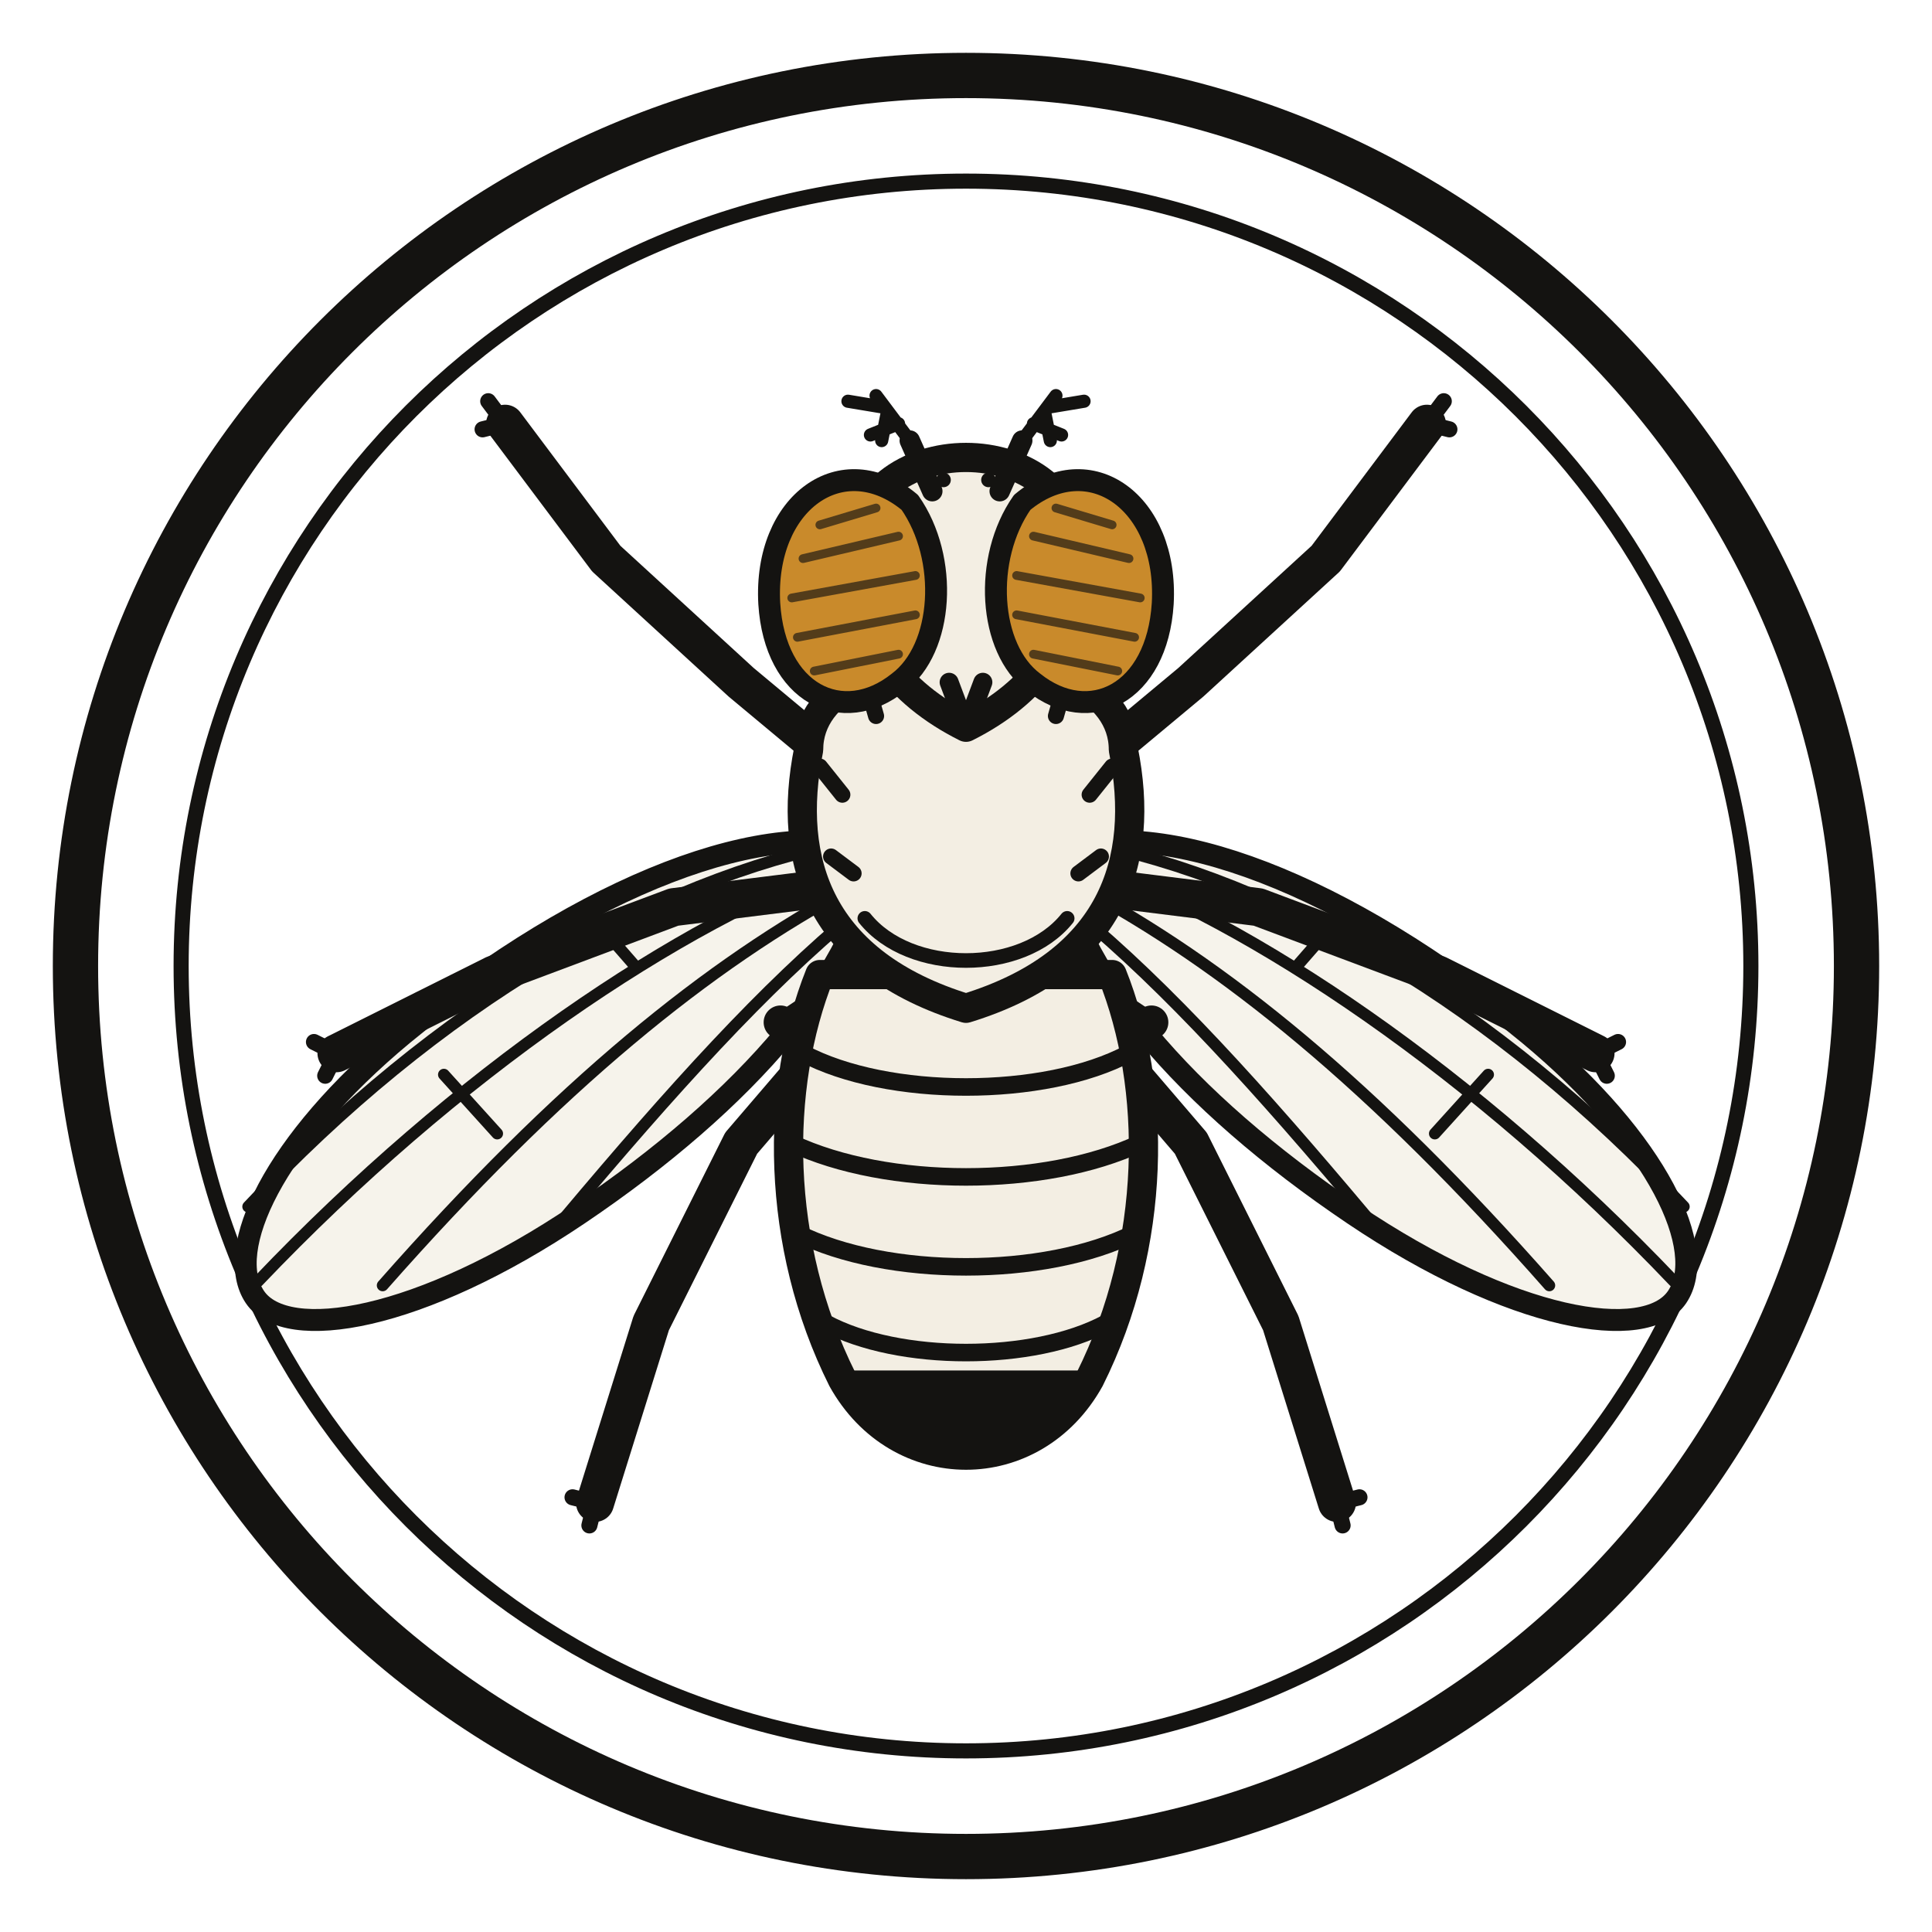
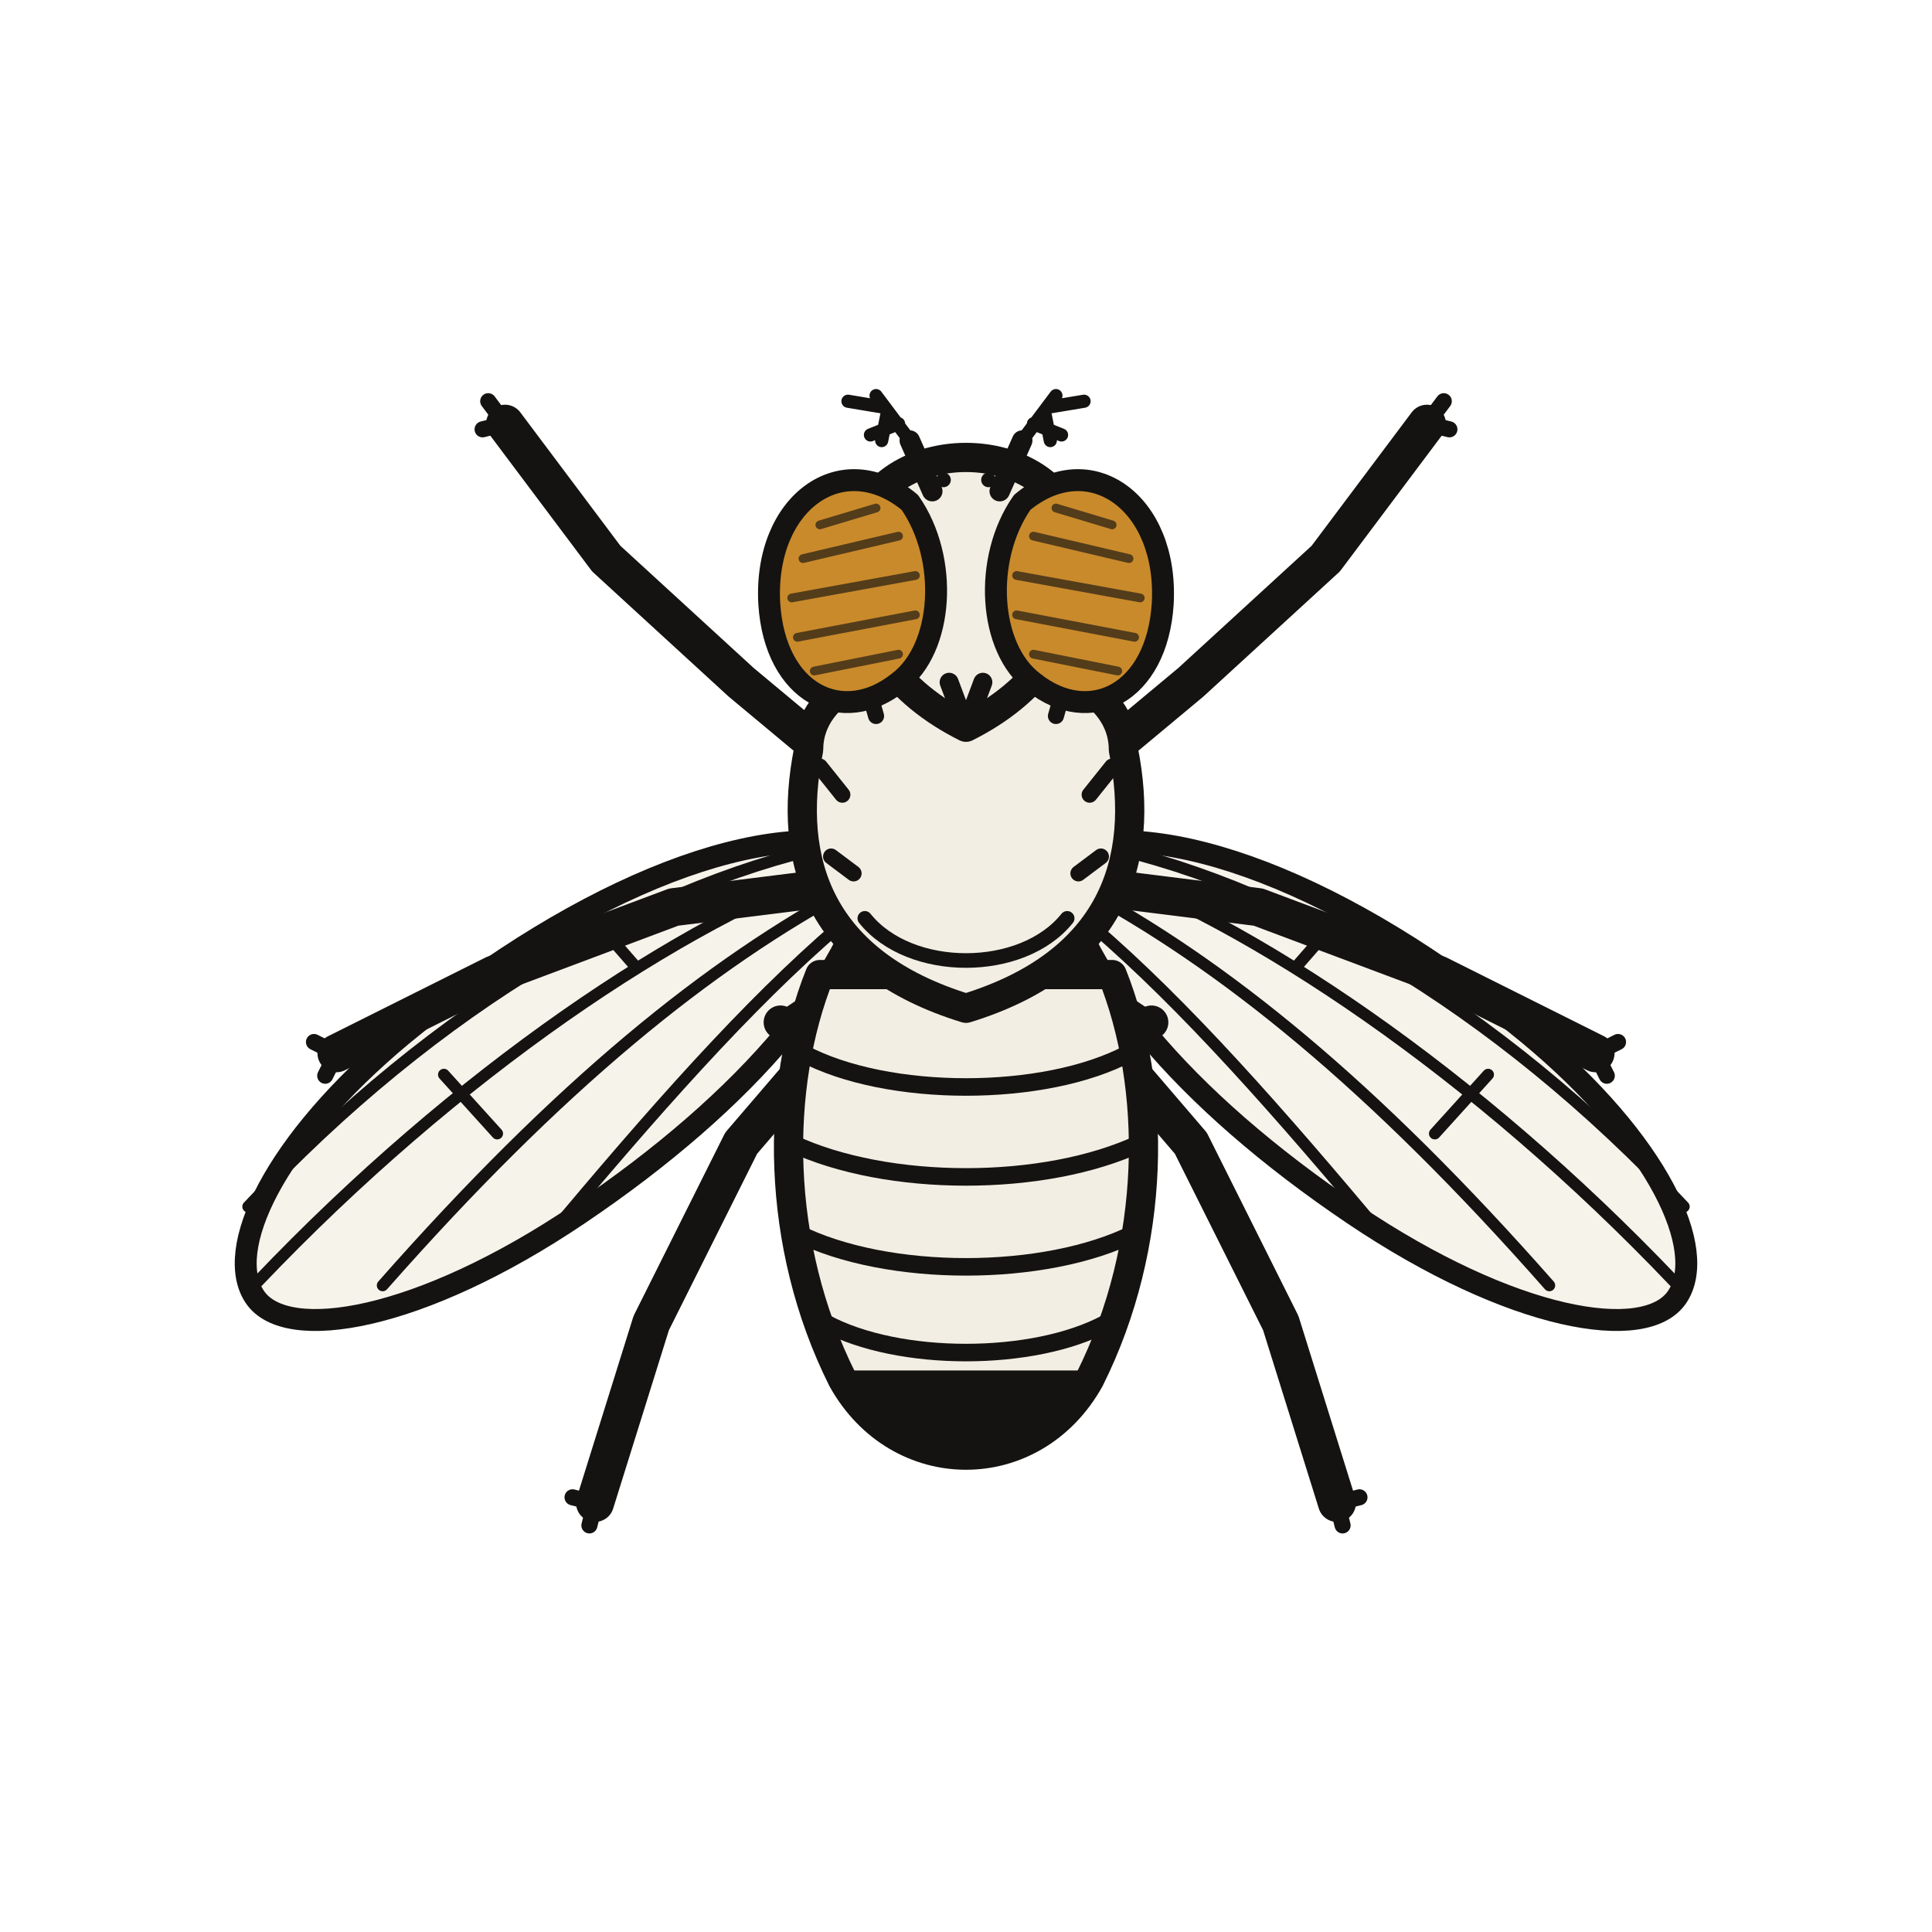
<svg xmlns="http://www.w3.org/2000/svg" xmlns:xlink="http://www.w3.org/1999/xlink" viewBox="0 0 64 64" width="64" height="64">
  <g id="m">
-     <circle cx="32" cy="32" r="29.5" fill="none" stroke="#141311" stroke-width="1.50" />
-     <circle cx="32" cy="32" r="26.0" fill="none" stroke="#141311" stroke-width="0.50" />
    <g transform="translate(4.07 8.45) scale(0.1862)">
      <defs>
        <g id="wing" fill="none" stroke="#141311" stroke-linecap="round" stroke-linejoin="round">
          <path d="M0 0 C 12 -16, 46 -24, 88 -20 C 118 -17, 136 -6, 136 4 C 136 14, 114 24, 80 24 C 44 24, 14 16, 0 0 Z" fill="#F3EEE3" fill-opacity="0.72" stroke-width="3.90" />
          <path d="M3 -4 C 36 -18, 80 -21, 128 -10" stroke-width="2.08" />
          <path d="M5 -1 C 36 -9, 84 -9, 134 2" stroke-width="2.08" />
          <path d="M7 3 C 36 0, 70 3, 116 15" stroke-width="2.08" />
          <path d="M9 7 C 30 9, 54 15, 82 23" stroke-width="2.08" />
          <path d="M48 -15 L 47 -7" stroke-width="2.08" />
          <path d="M86 -10 L 84 4" stroke-width="2.08" />
        </g>
        <g id="half" fill="none" stroke="#141311" stroke-linecap="round" stroke-linejoin="round">
          <path d="M166 96 L 190 76 L 214 54 L 232 30" stroke-width="6.76" />
          <path d="M214 54 L 232 30" stroke-width="4.16" />
          <path d="M170 112 L 202 116 L 234 128 L 262 142" stroke-width="6.76" />
          <path d="M234 128 L 262 142" stroke-width="4.16" />
          <path d="M166 130 L 190 158 L 206 190 L 216 222" stroke-width="6.76" />
          <path d="M206 190 L 216 222" stroke-width="4.16" />
          <path d="M232 30 l 3 -4 M232 30 l 4 1 M262 142 l 4 -2 M262 142 l 2 4 M216 222 l 4 -1 M216 222 l 1 4" stroke-width="2.86" />
          <path d="M170 128 l 12 8" stroke-width="3.64" />
          <circle cx="183" cy="136.5" r="3" fill="#141311" stroke="none" />
        </g>
        <g id="front" fill="none" stroke="#141311" stroke-linecap="round" stroke-linejoin="round">
          <path d="M156 42 l 4 -9" stroke-width="3.64" />
          <path d="M160 33 l 6 -8 M162 30 l 5 2 M164 28 l 1 5 M165 27 l 6 -1" stroke-width="2.34" />
          <path d="M160 44 C 172 34, 186 44, 185 62 C 184 78, 172 84, 162 76 C 154 70, 153 54, 160 44 Z" fill="#C98A2B" stroke-width="3.90" />
          <path d="M162 50 l 17 4 M159 57 l 22 4 M159 64 l 21 4 M162 71 l 15 3 M166 45 l 10 3" stroke-width="1.56" stroke-opacity="0.65" />
        </g>
      </defs>
      <use xlink:href="#wing" transform="translate(166 106) rotate(34)" />
      <use xlink:href="#wing" transform="translate(134 106) scale(-1 1) rotate(34)" />
      <use xlink:href="#half" />
      <use xlink:href="#half" transform="translate(300 0) scale(-1 1)" />
      <g fill="#F3EEE3" stroke="#141311" stroke-width="5.20" stroke-linejoin="round" stroke-linecap="round">
        <path d="M124 128 C 116 148, 116 176, 128 200 C 138 218, 162 218, 172 200 C 184 176, 184 148, 176 128 Z" />
        <path d="M121 142 C 136 150, 164 150, 179 142" stroke-width="3.12" />
        <path d="M119 158 C 136 166, 164 166, 181 158" stroke-width="3.12" />
        <path d="M120 174 C 136 182, 164 182, 180 174" stroke-width="3.12" />
        <path d="M125 190 C 138 197, 162 197, 175 190" stroke-width="3.12" />
        <path d="M129 200 C 138 214, 162 214, 171 200 Z" fill="#141311" stroke-width="3.12" />
        <path d="M122 88 C 122 66, 178 66, 178 88 C 182 108, 176 126, 150 134 C 124 126, 118 108, 122 88 Z" />
        <path d="M132 118 C 140 128, 160 128, 168 118" stroke-width="2.60" />
        <path d="M134 82 l -2 -7 M166 82 l 2 -7 M128 96 l -4 -5 M172 96 l 4 -5 M130 110 l -4 -3 M170 110 l 4 -3 M142 74 l -1 -6 M158 74 l 1 -6" fill="none" stroke-width="2.86" />
        <path d="M130 54 C 130 30, 170 30, 170 54 C 170 68, 162 78, 150 84 C 138 78, 130 68, 130 54 Z" />
        <circle cx="150" cy="36" r="1.6" fill="#141311" stroke="none" />
        <circle cx="146" cy="40" r="1.3" fill="#141311" stroke="none" />
        <circle cx="154" cy="40" r="1.3" fill="#141311" stroke="none" />
        <path d="M147 76 l 3 8 l 3 -8" fill="none" stroke-width="3.38" />
      </g>
      <use xlink:href="#front" />
      <use xlink:href="#front" transform="translate(300 0) scale(-1 1)" />
    </g>
  </g>
</svg>
